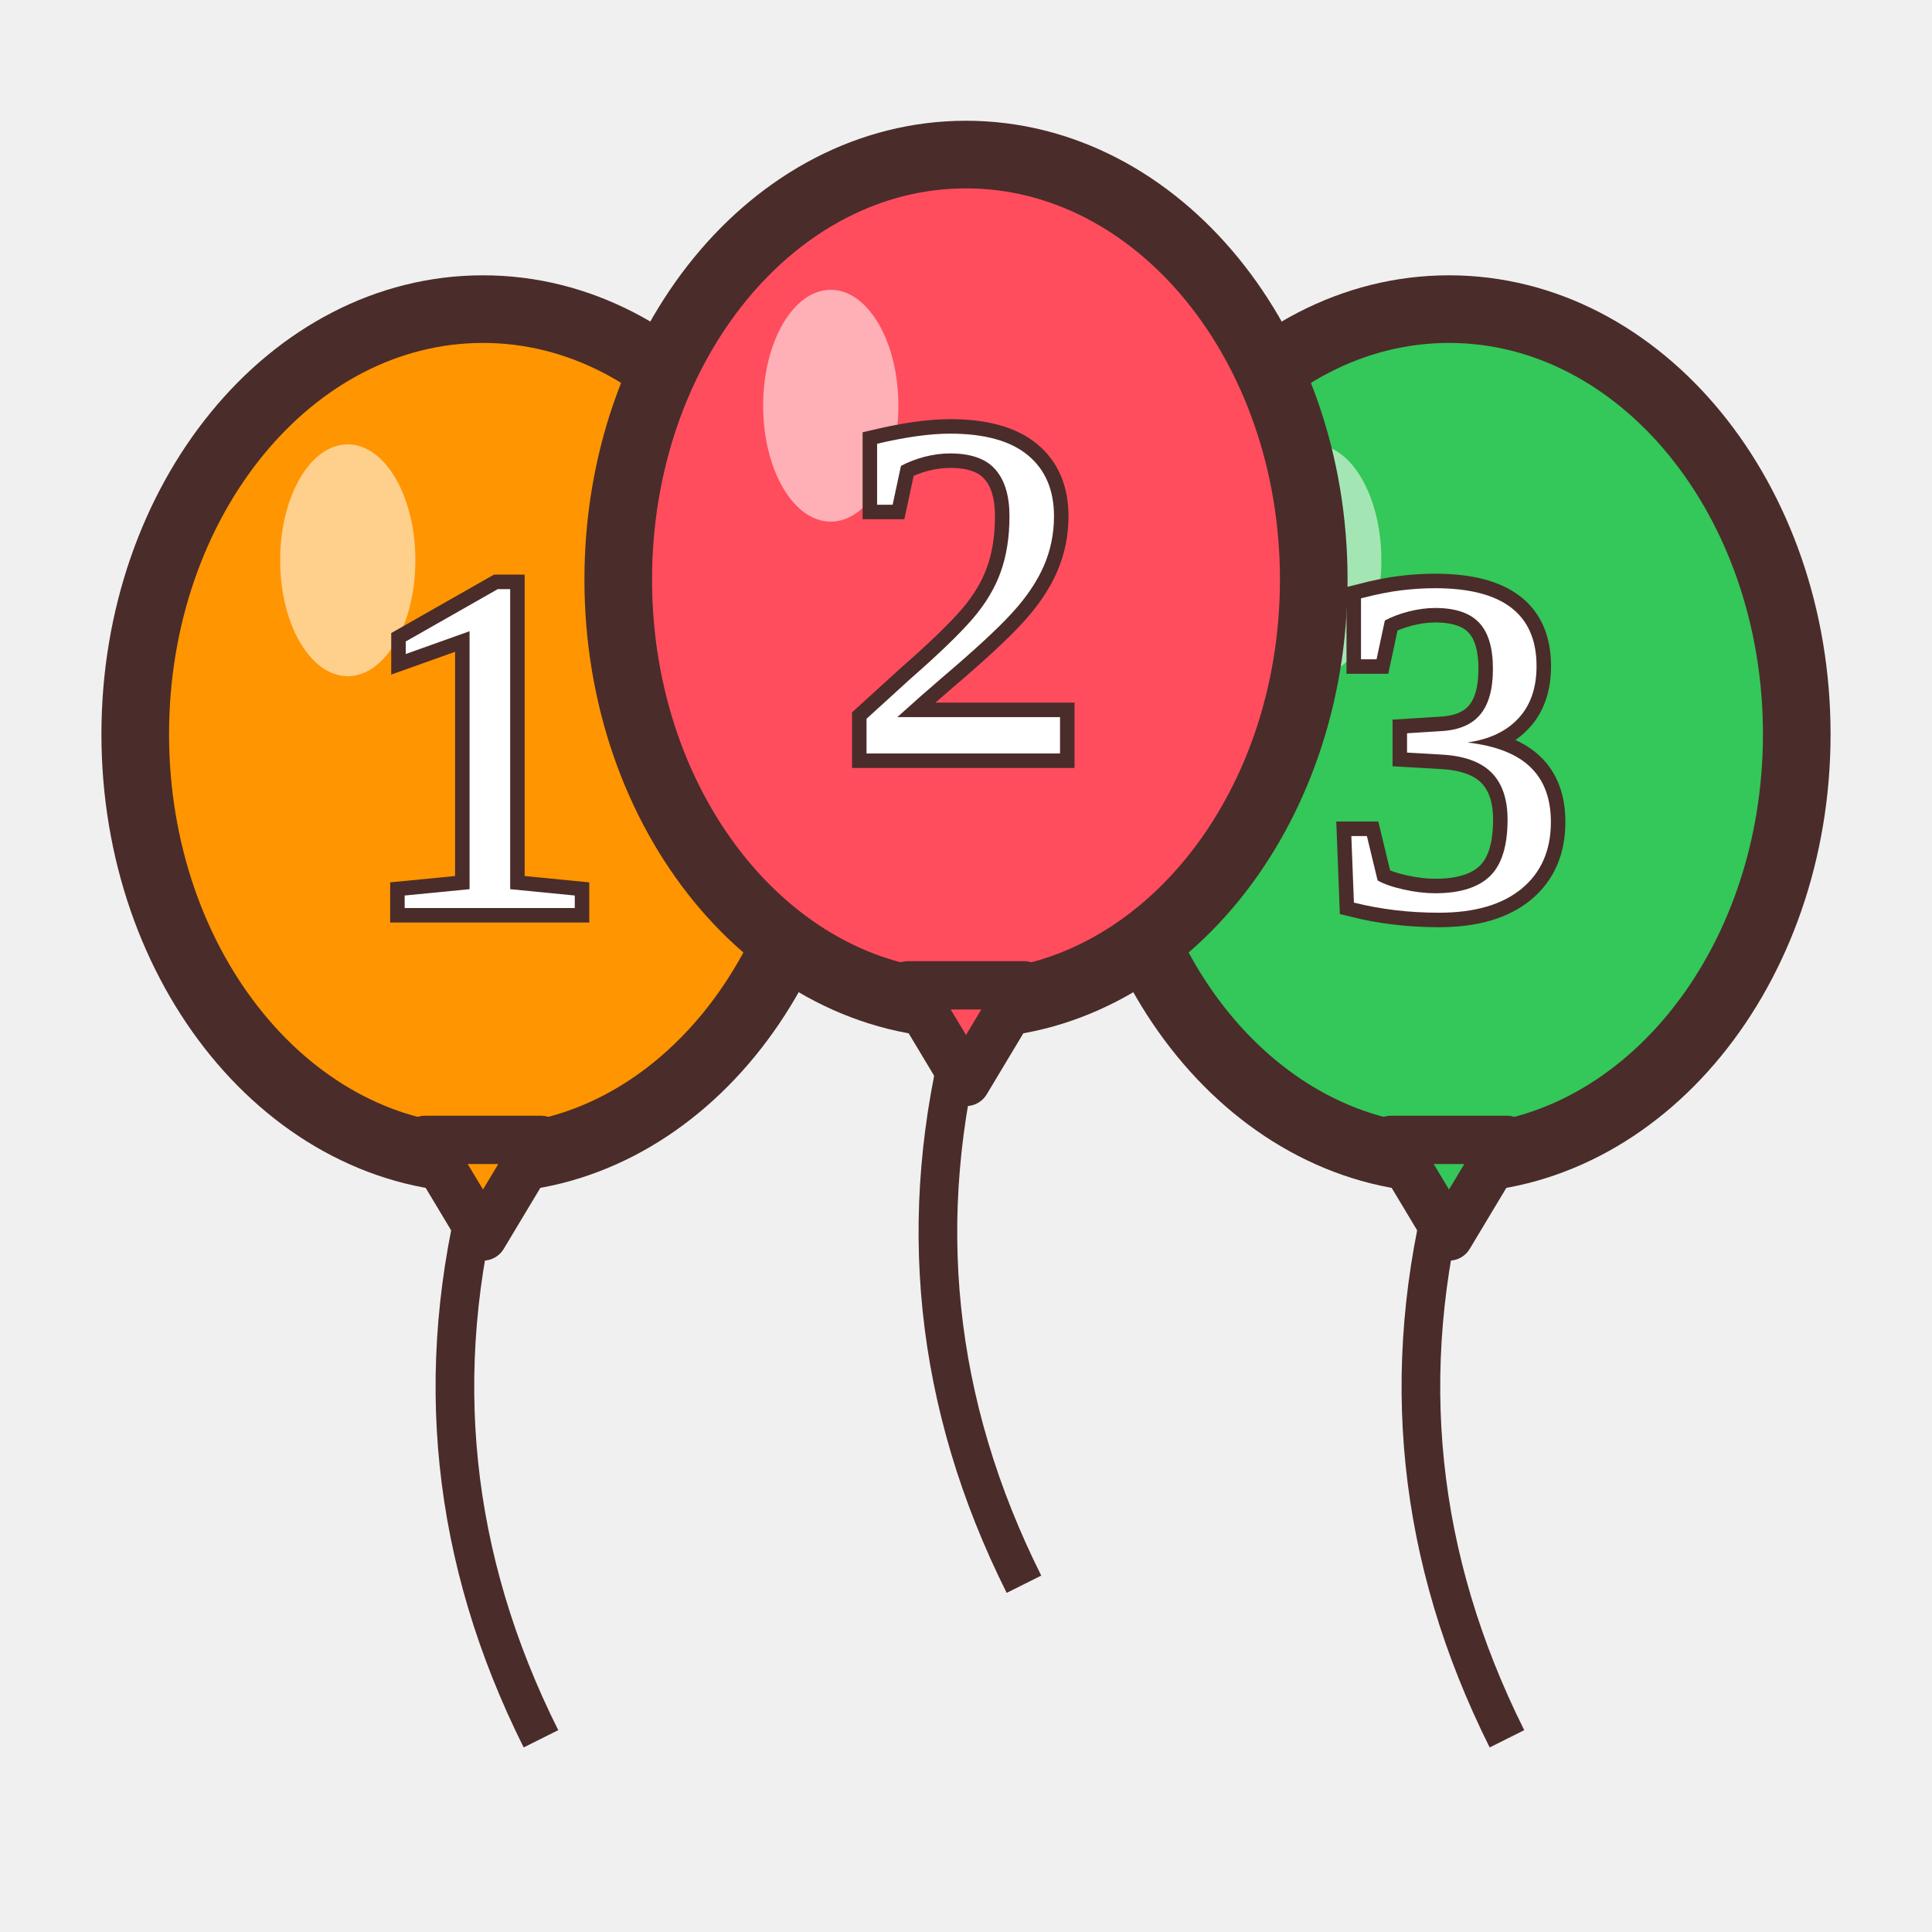
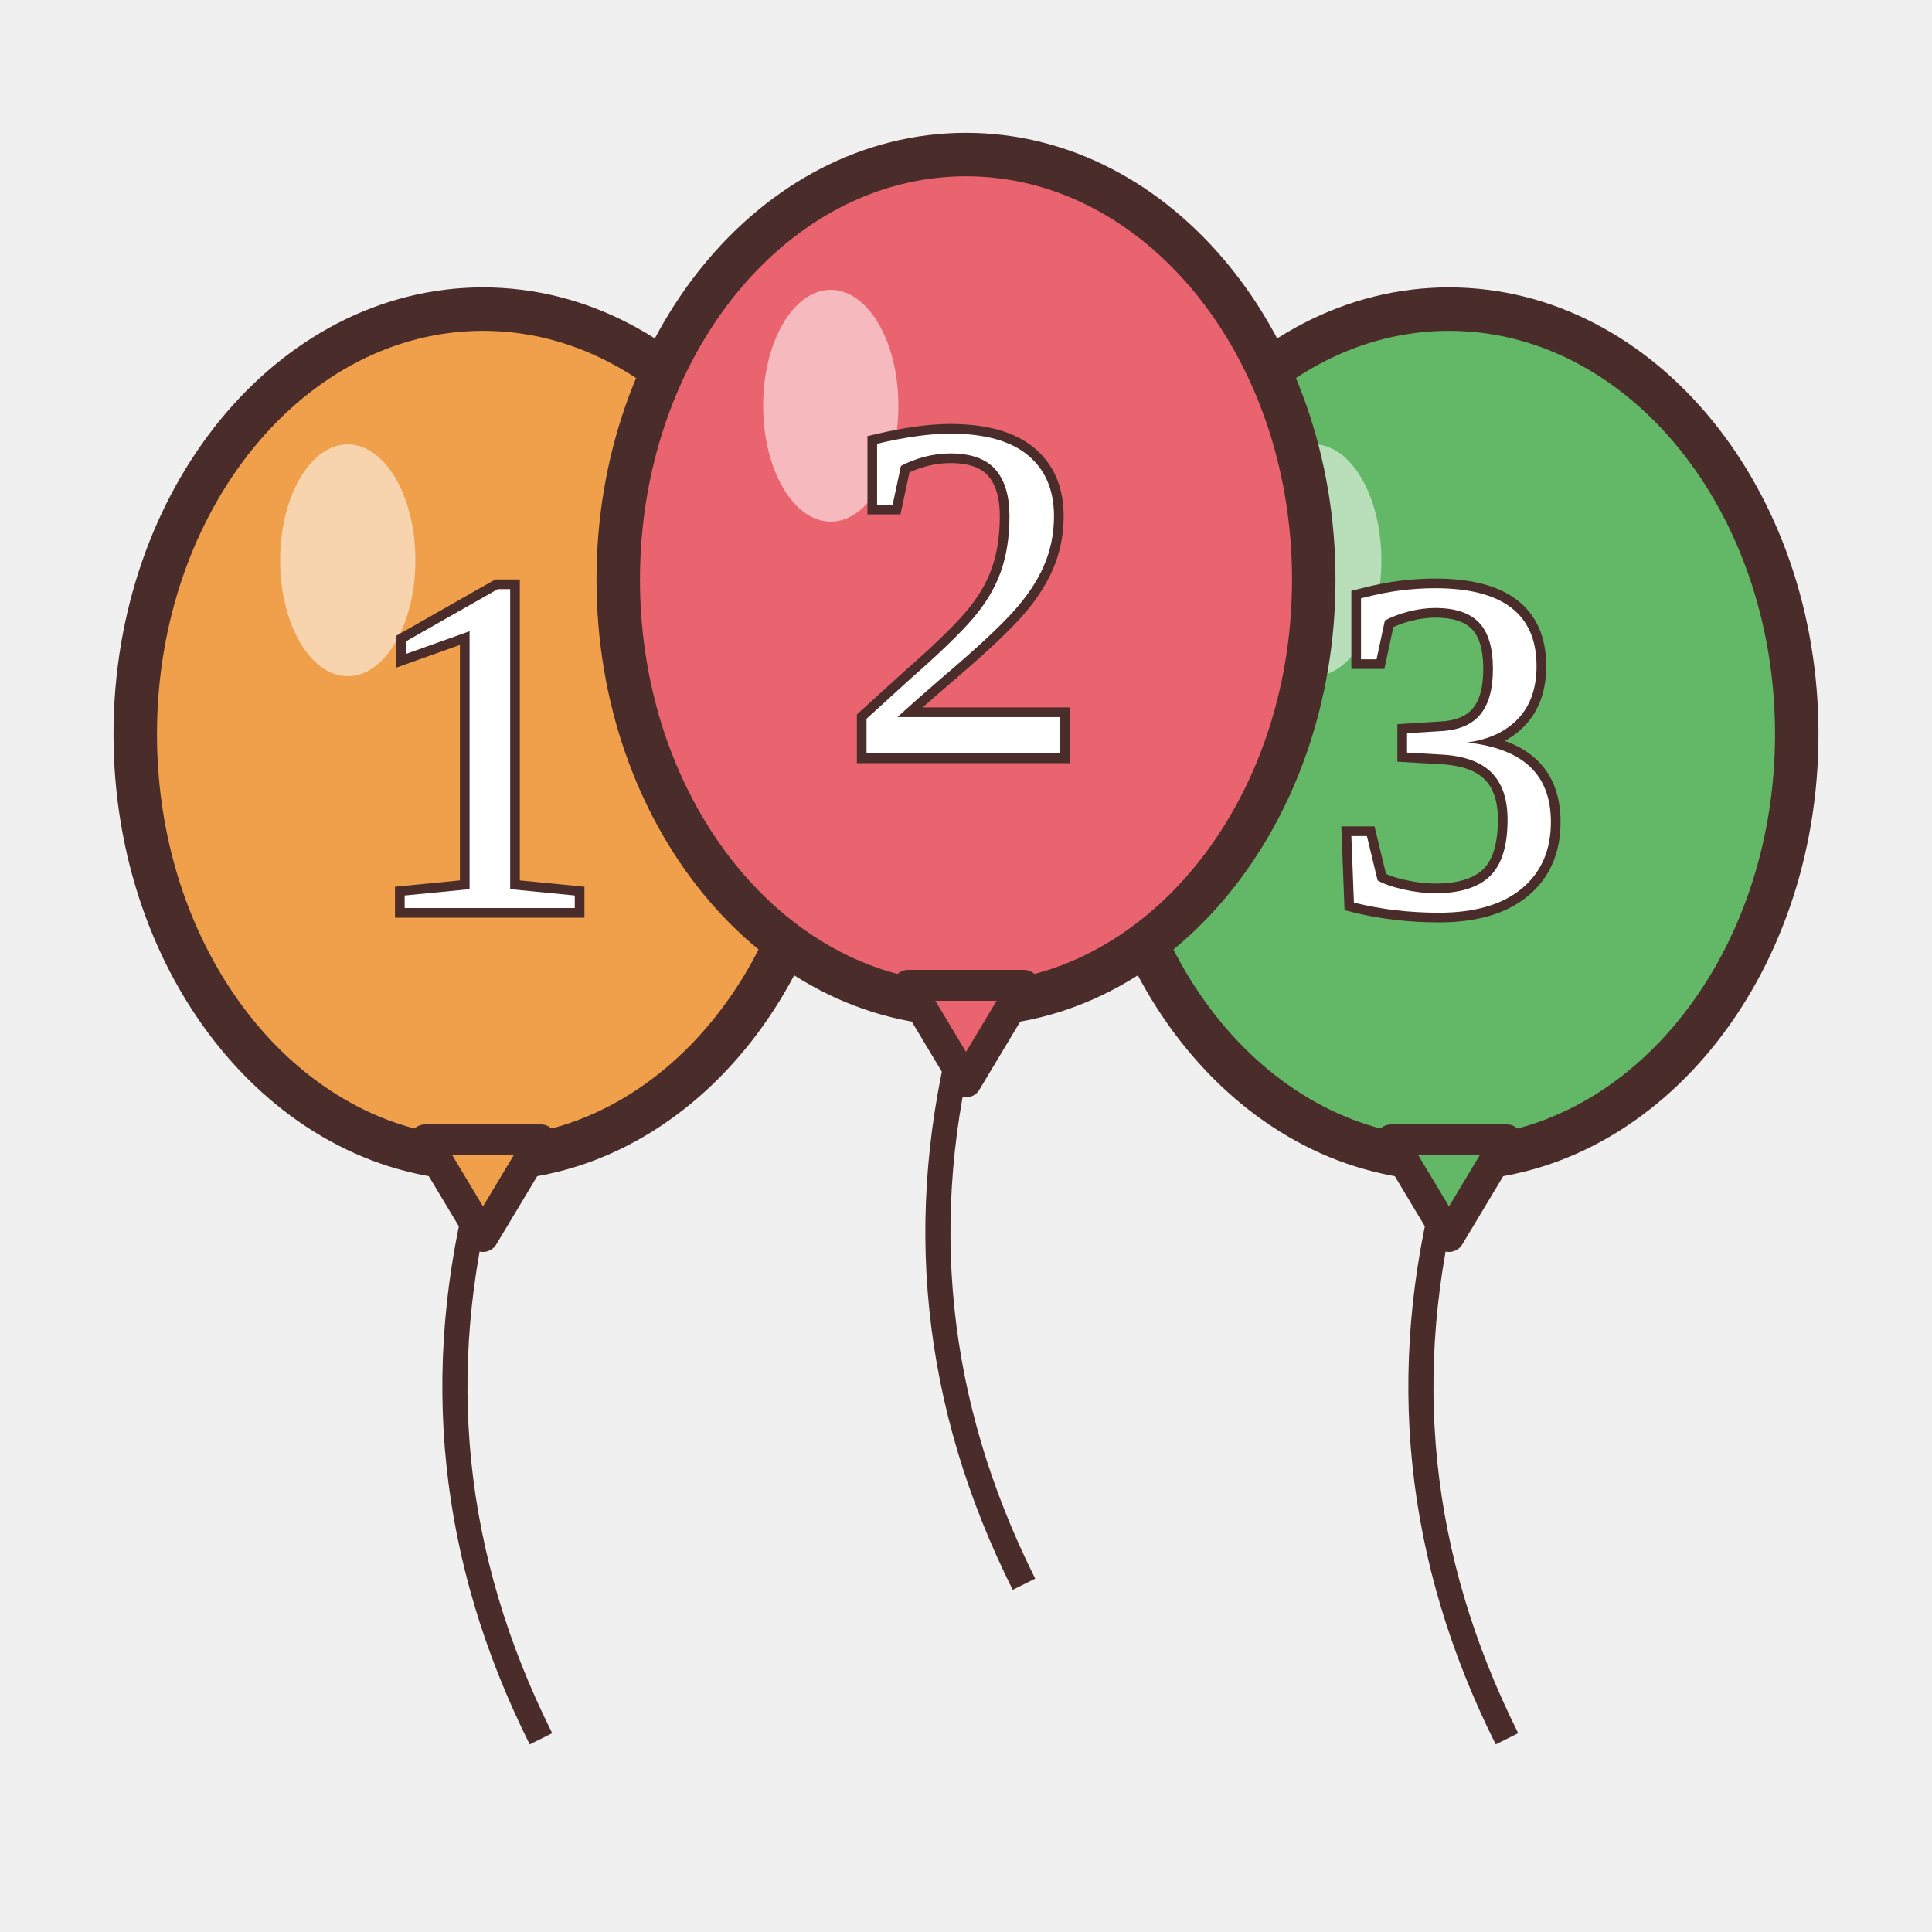
<svg xmlns="http://www.w3.org/2000/svg" viewBox="0 0 200 200">
-   <path d="M50 122 q-8 30 6 58" fill="none" stroke="#4A2C2A" stroke-width="4" />
-   <ellipse cx="50" cy="76" rx="36" ry="44" fill="#FF9500" stroke="#4A2C2A" stroke-width="7" />
-   <path d="M44 118 l6 10 l6 -10Z" fill="#FF9500" stroke="#4A2C2A" stroke-width="5" stroke-linejoin="round" />
+   <path d="M50 122 q-8 30 6 58" fill="none" stroke="#4A2C2A" stroke-width="2.6" />
+   <ellipse cx="50" cy="76" rx="36" ry="44" fill="#F0A04B" stroke="#4A2C2A" stroke-width="4.5" />
+   <path d="M44 118 l6 10 l6 -10Z" fill="#F0A04B" stroke="#4A2C2A" stroke-width="3.2" stroke-linejoin="round" />
  <ellipse cx="36" cy="58" rx="7" ry="12" fill="#fff" opacity=".55" />
-   <text x="50" y="94" font-size="50" text-anchor="middle" fill="#fff" stroke="#4A2C2A" stroke-width="3" paint-order="stroke">1</text>
-   <path d="M150 122 q-8 30 6 58" fill="none" stroke="#4A2C2A" stroke-width="4" />
-   <ellipse cx="150" cy="76" rx="36" ry="44" fill="#34C759" stroke="#4A2C2A" stroke-width="7" />
-   <path d="M144 118 l6 10 l6 -10Z" fill="#34C759" stroke="#4A2C2A" stroke-width="5" stroke-linejoin="round" />
+   <text x="50" y="94" font-size="50" text-anchor="middle" fill="#fff" stroke="#4A2C2A" stroke-width="2" paint-order="stroke">1</text>
+   <path d="M150 122 q-8 30 6 58" fill="none" stroke="#4A2C2A" stroke-width="2.6" />
+   <ellipse cx="150" cy="76" rx="36" ry="44" fill="#62B866" stroke="#4A2C2A" stroke-width="4.5" />
+   <path d="M144 118 l6 10 l6 -10Z" fill="#62B866" stroke="#4A2C2A" stroke-width="3.2" stroke-linejoin="round" />
  <ellipse cx="136" cy="58" rx="7" ry="12" fill="#fff" opacity=".55" />
-   <text x="150" y="94" font-size="50" text-anchor="middle" fill="#fff" stroke="#4A2C2A" stroke-width="3" paint-order="stroke">3</text>
-   <path d="M100 106 q-8 30 6 58" fill="none" stroke="#4A2C2A" stroke-width="4" />
-   <ellipse cx="100" cy="60" rx="36" ry="44" fill="#FF4D5E" stroke="#4A2C2A" stroke-width="7" />
-   <path d="M94 102 l6 10 l6 -10Z" fill="#FF4D5E" stroke="#4A2C2A" stroke-width="5" stroke-linejoin="round" />
+   <text x="150" y="94" font-size="50" text-anchor="middle" fill="#fff" stroke="#4A2C2A" stroke-width="2" paint-order="stroke">3</text>
+   <path d="M100 106 q-8 30 6 58" fill="none" stroke="#4A2C2A" stroke-width="2.6" />
+   <ellipse cx="100" cy="60" rx="36" ry="44" fill="#E9646E" stroke="#4A2C2A" stroke-width="4.5" />
+   <path d="M94 102 l6 10 l6 -10Z" fill="#E9646E" stroke="#4A2C2A" stroke-width="3.2" stroke-linejoin="round" />
  <ellipse cx="86" cy="42" rx="7" ry="12" fill="#fff" opacity=".55" />
-   <text x="100" y="78" font-size="50" text-anchor="middle" fill="#fff" stroke="#4A2C2A" stroke-width="3" paint-order="stroke">2</text>
+   <text x="100" y="78" font-size="50" text-anchor="middle" fill="#fff" stroke="#4A2C2A" stroke-width="2" paint-order="stroke">2</text>
</svg>
